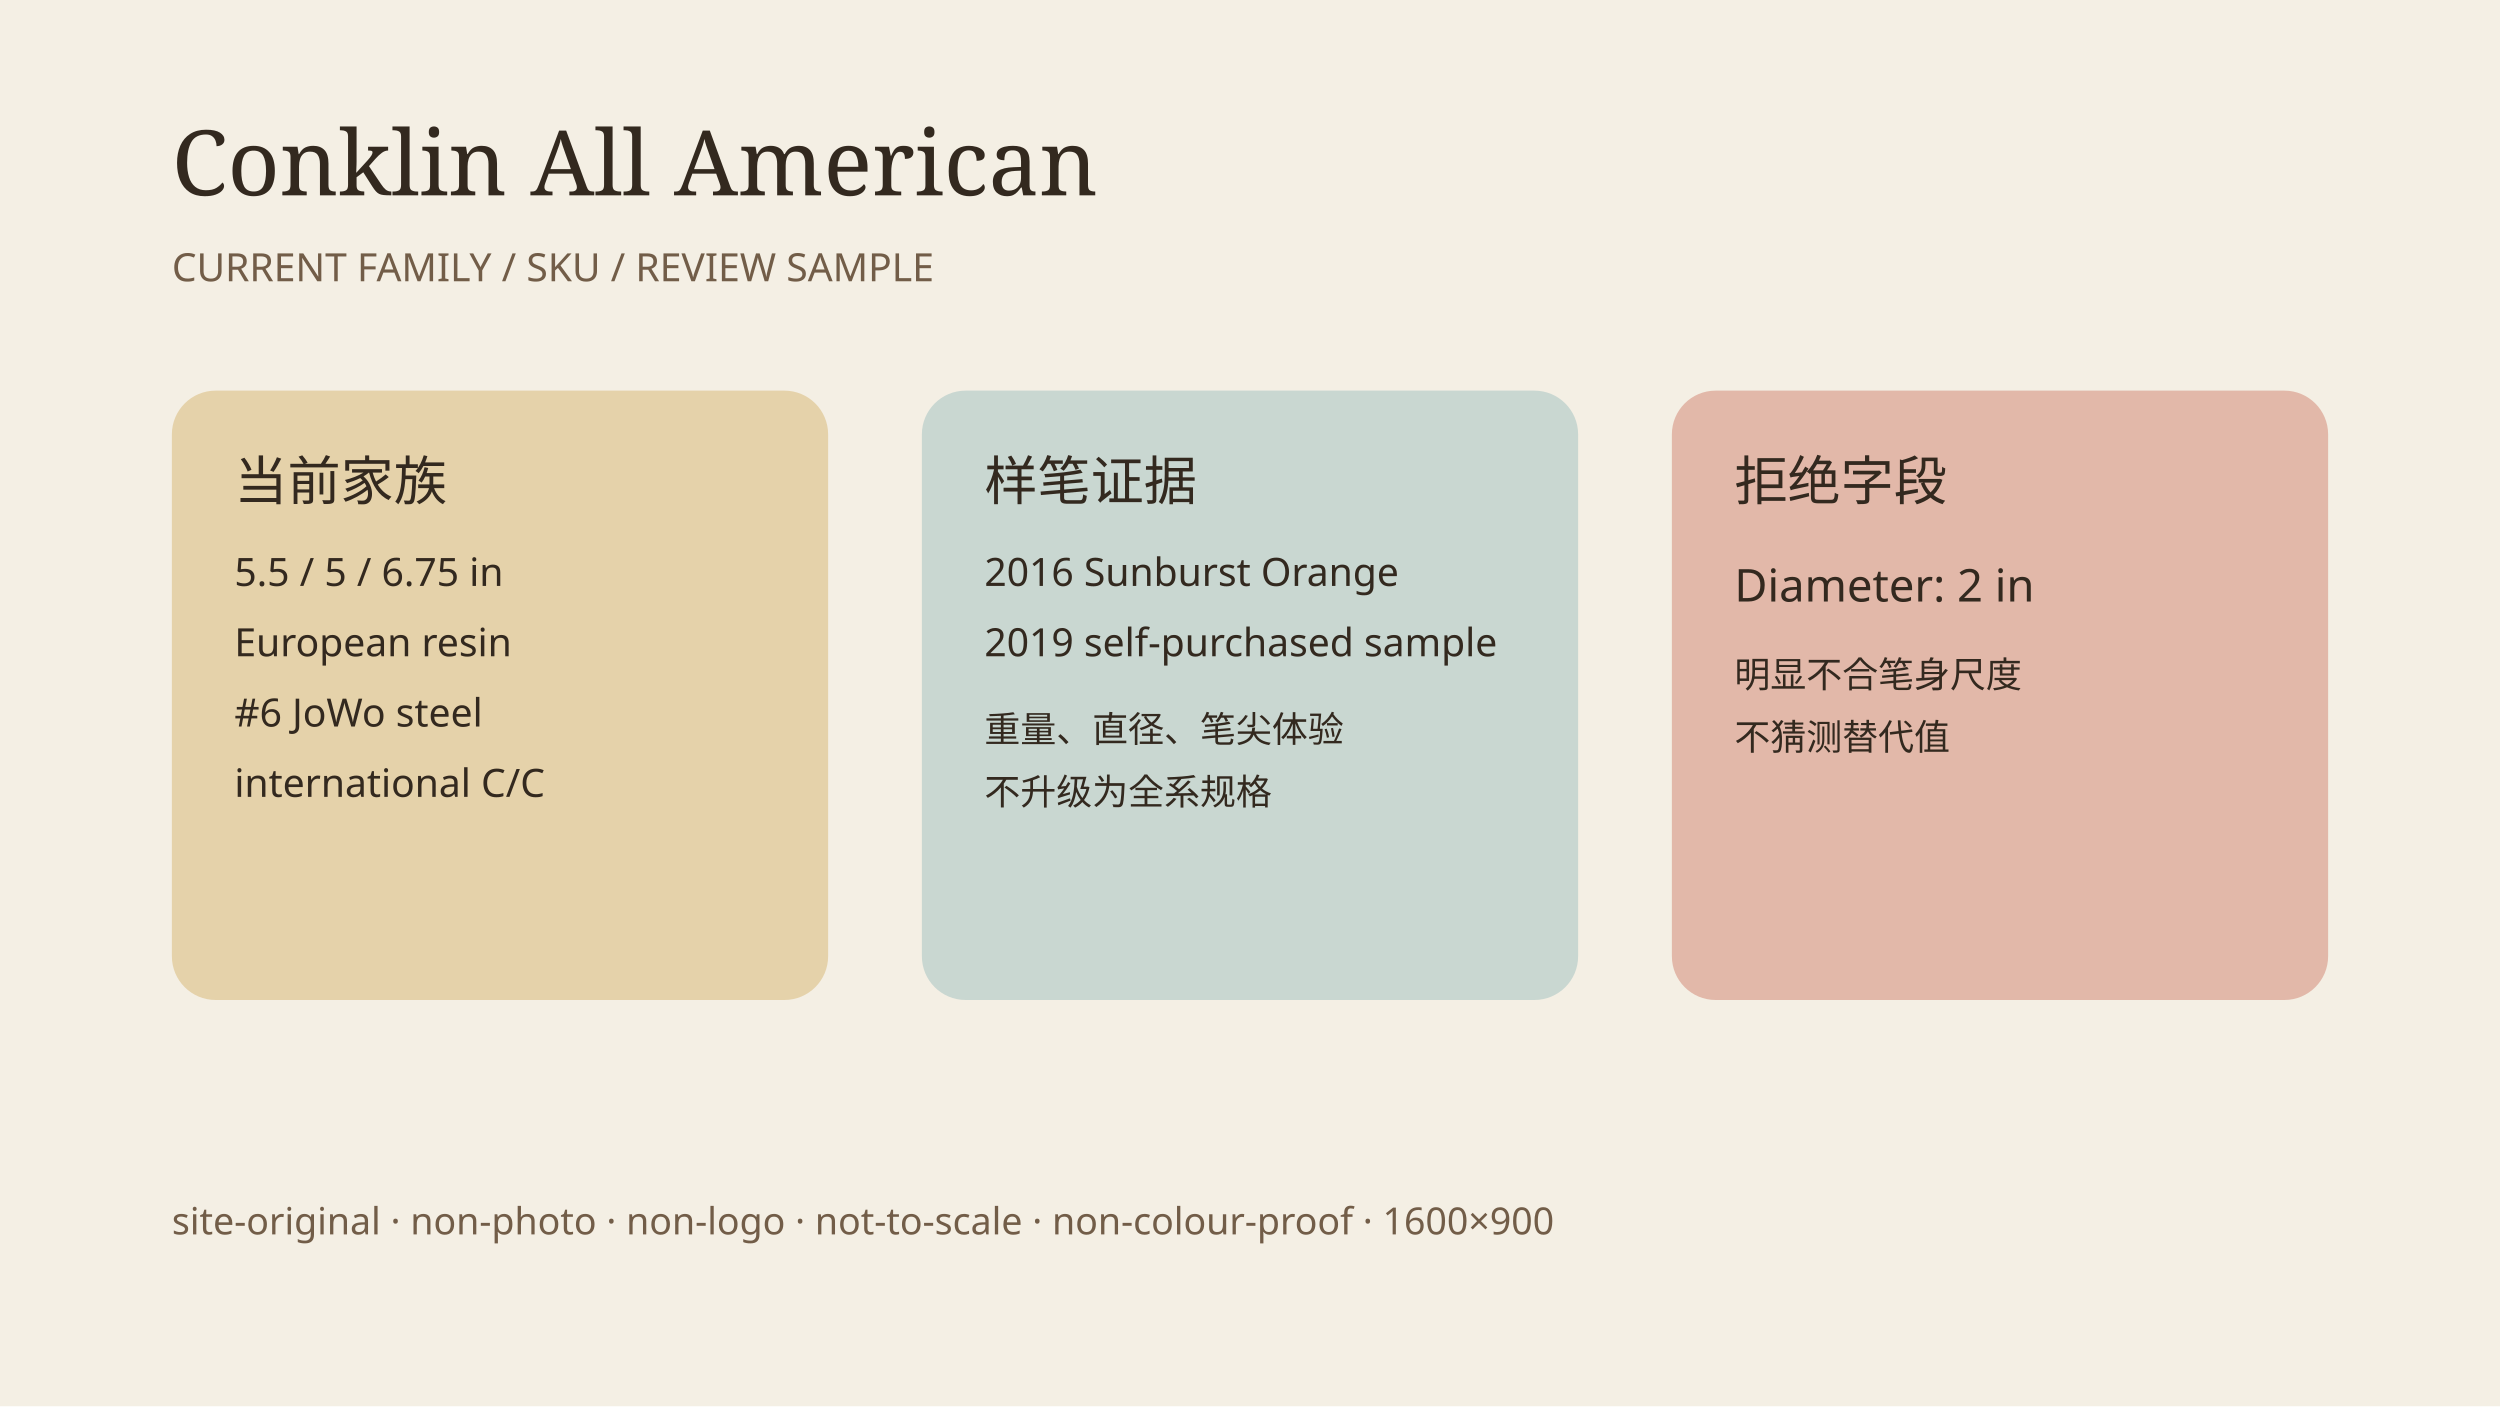
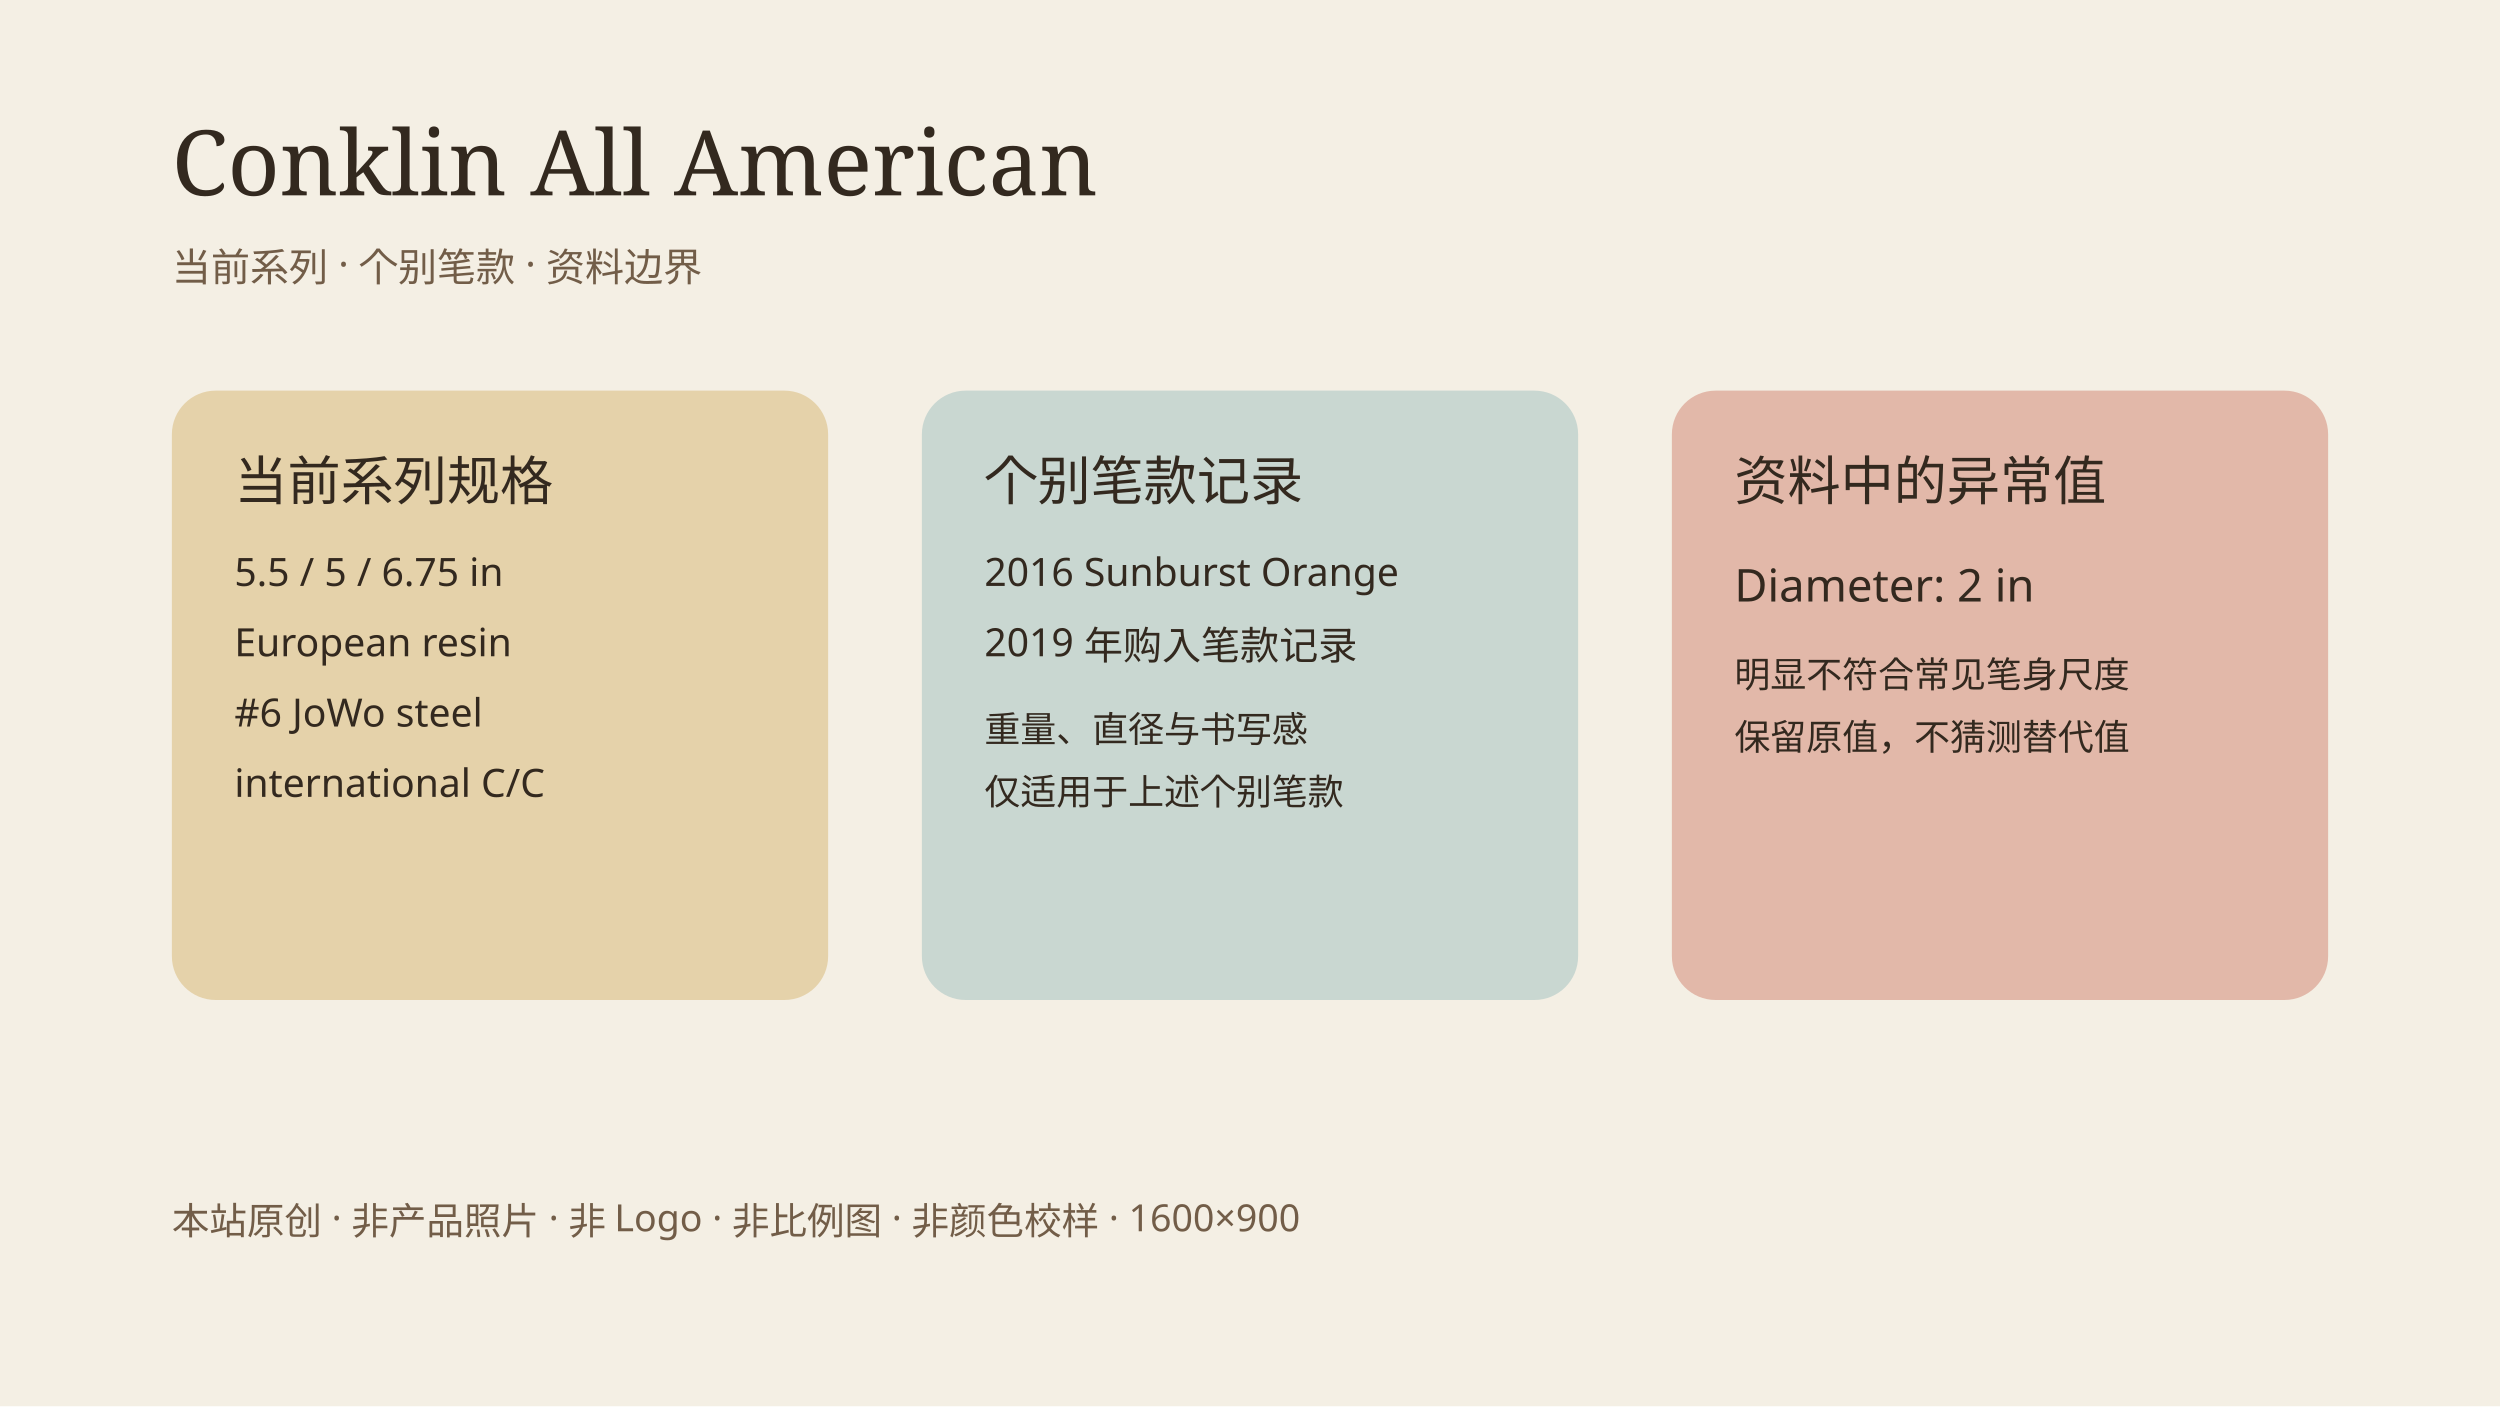
<svg xmlns="http://www.w3.org/2000/svg" width="1600" height="900" viewBox="0 0 1600 900" role="img" aria-labelledby="title desc">
  <rect width="1600" height="900" fill="#f4efe4" />
  <text x="110" y="125" font-family="serif" font-size="58" fill="#33291f">Conklin All American</text>
-   <text x="110" y="180" font-family="sans-serif" font-size="25" fill="#725d48">CURRENT FAMILY / SKU / REVIEW SAMPLE</text>
+   <text x="110" y="180" font-family="sans-serif" font-size="25" fill="#725d48">当前系列 · 个别笔款 · 资料边界</text>
  <g font-family="sans-serif" fill="#33291f">
    <rect x="110" y="250" width="420" height="390" rx="28" fill="#e5d2aa" />
-     <text x="150" y="320" font-size="34">当前家族</text>
+     <text x="150" y="320" font-size="34">当前系列规格</text>
    <text x="150" y="375" font-size="25">5.5 / 5 / 6.75 in</text>
    <text x="150" y="420" font-size="25">European resin</text>
    <text x="150" y="465" font-size="25">#6 JoWo steel</text>
    <text x="150" y="510" font-size="25">international C/C</text>
    <rect x="590" y="250" width="420" height="390" rx="28" fill="#c9d7d1" />
-     <text x="630" y="320" font-size="34">样笔证据</text>
+     <text x="630" y="320" font-size="34">个别笔款记录</text>
    <text x="630" y="375" font-size="25">2016 Sunburst Orange</text>
-     <text x="630" y="420" font-size="25">2019 self-purchased sample</text>
-     <text x="630" y="475" font-size="23">重量、直径、笔尖体验</text>
-     <text x="630" y="515" font-size="23">不升级为全系规格</text>
+     <text x="630" y="420" font-size="25">2019 年购入笔款记录</text>
+     <text x="630" y="475" font-size="23">重量、直径与书写感</text>
+     <text x="630" y="515" font-size="23">仅适用于上述个别笔款</text>
    <rect x="1070" y="250" width="420" height="390" rx="28" fill="#e2b8a9" />
-     <text x="1110" y="320" font-size="34">拒绝字段</text>
+     <text x="1110" y="320" font-size="34">资料中的异常值</text>
    <text x="1110" y="385" font-size="29">Diameter: 2 in</text>
-     <text x="1110" y="440" font-size="23">明显不合笔身尺度</text>
-     <text x="1110" y="480" font-size="23">不猜测替代值</text>
+     <text x="1110" y="440" font-size="23">明显不符合常见笔身尺度</text>
+     <text x="1110" y="480" font-size="23">保留原值，不猜测替代值</text>
  </g>
-   <text x="110" y="790" font-family="sans-serif" font-size="24" fill="#725d48">site-original · non-photo · non-logo · not-to-scale · non-colour-proof · 1600×900</text>
+   <text x="110" y="790" font-family="sans-serif" font-size="24" fill="#725d48">本站原创 · 非产品照片 · 非 Logo · 非比例图 · 非颜色校样 · 1600×900</text>
</svg>
